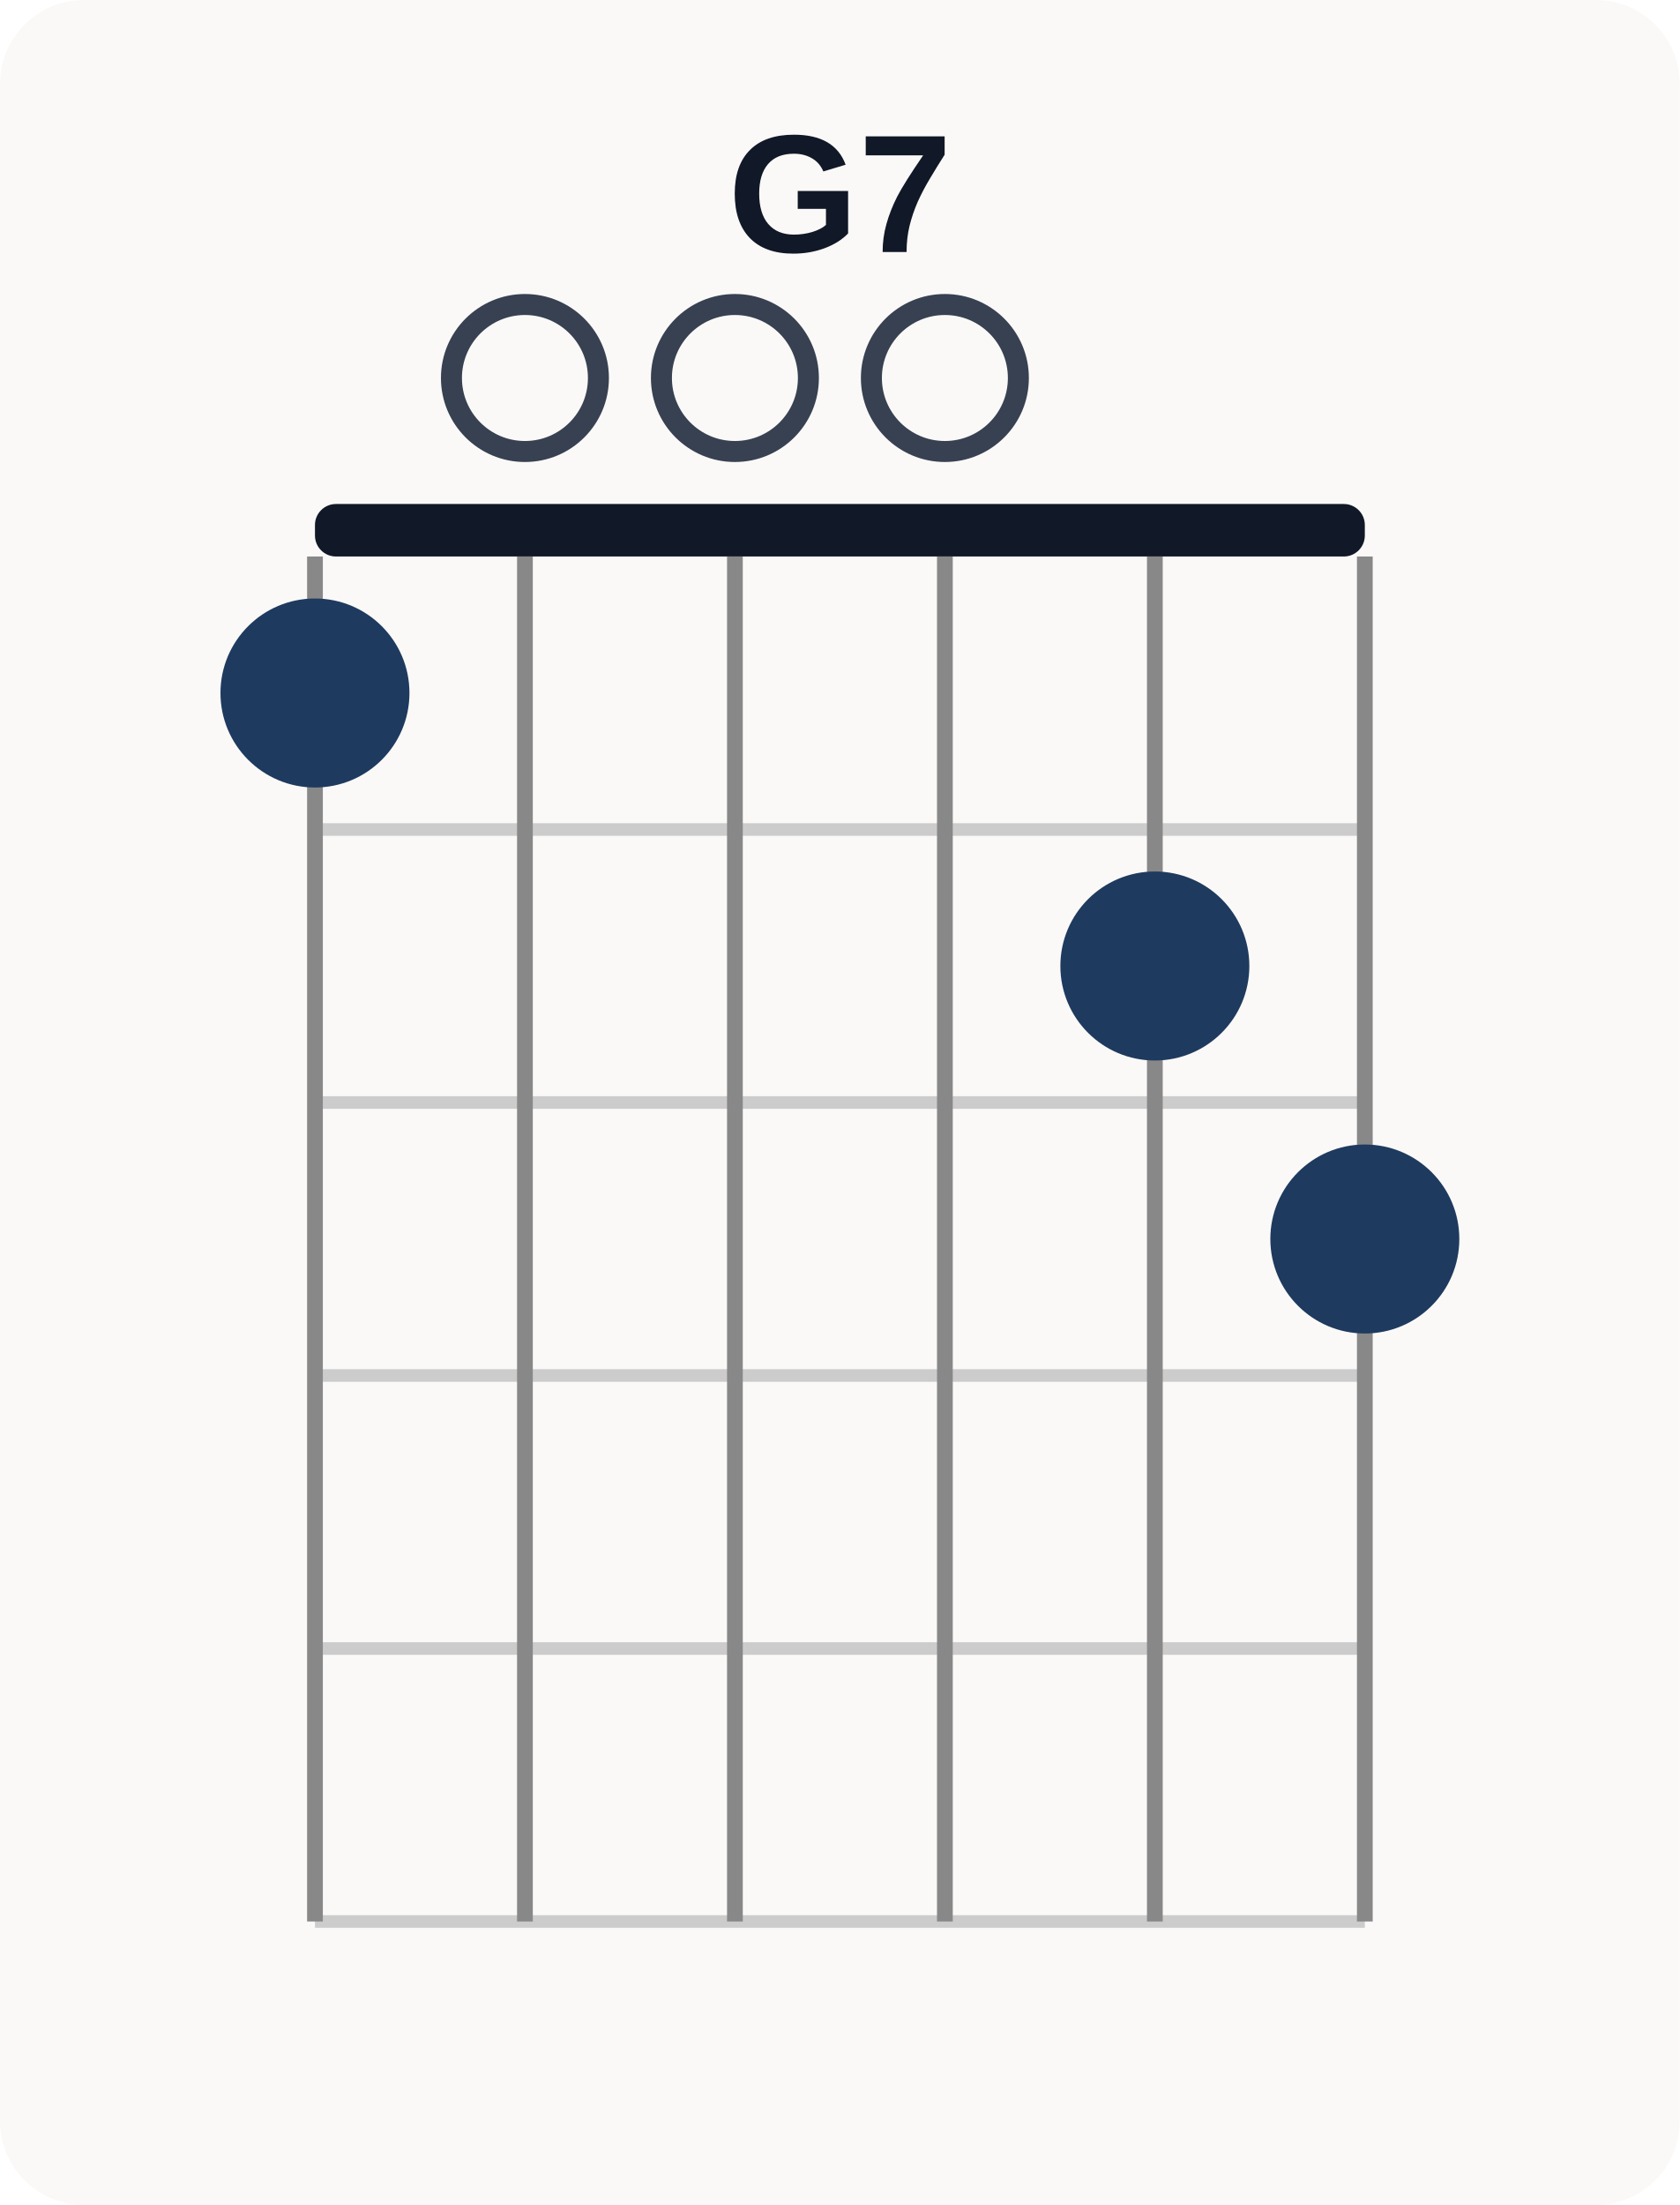
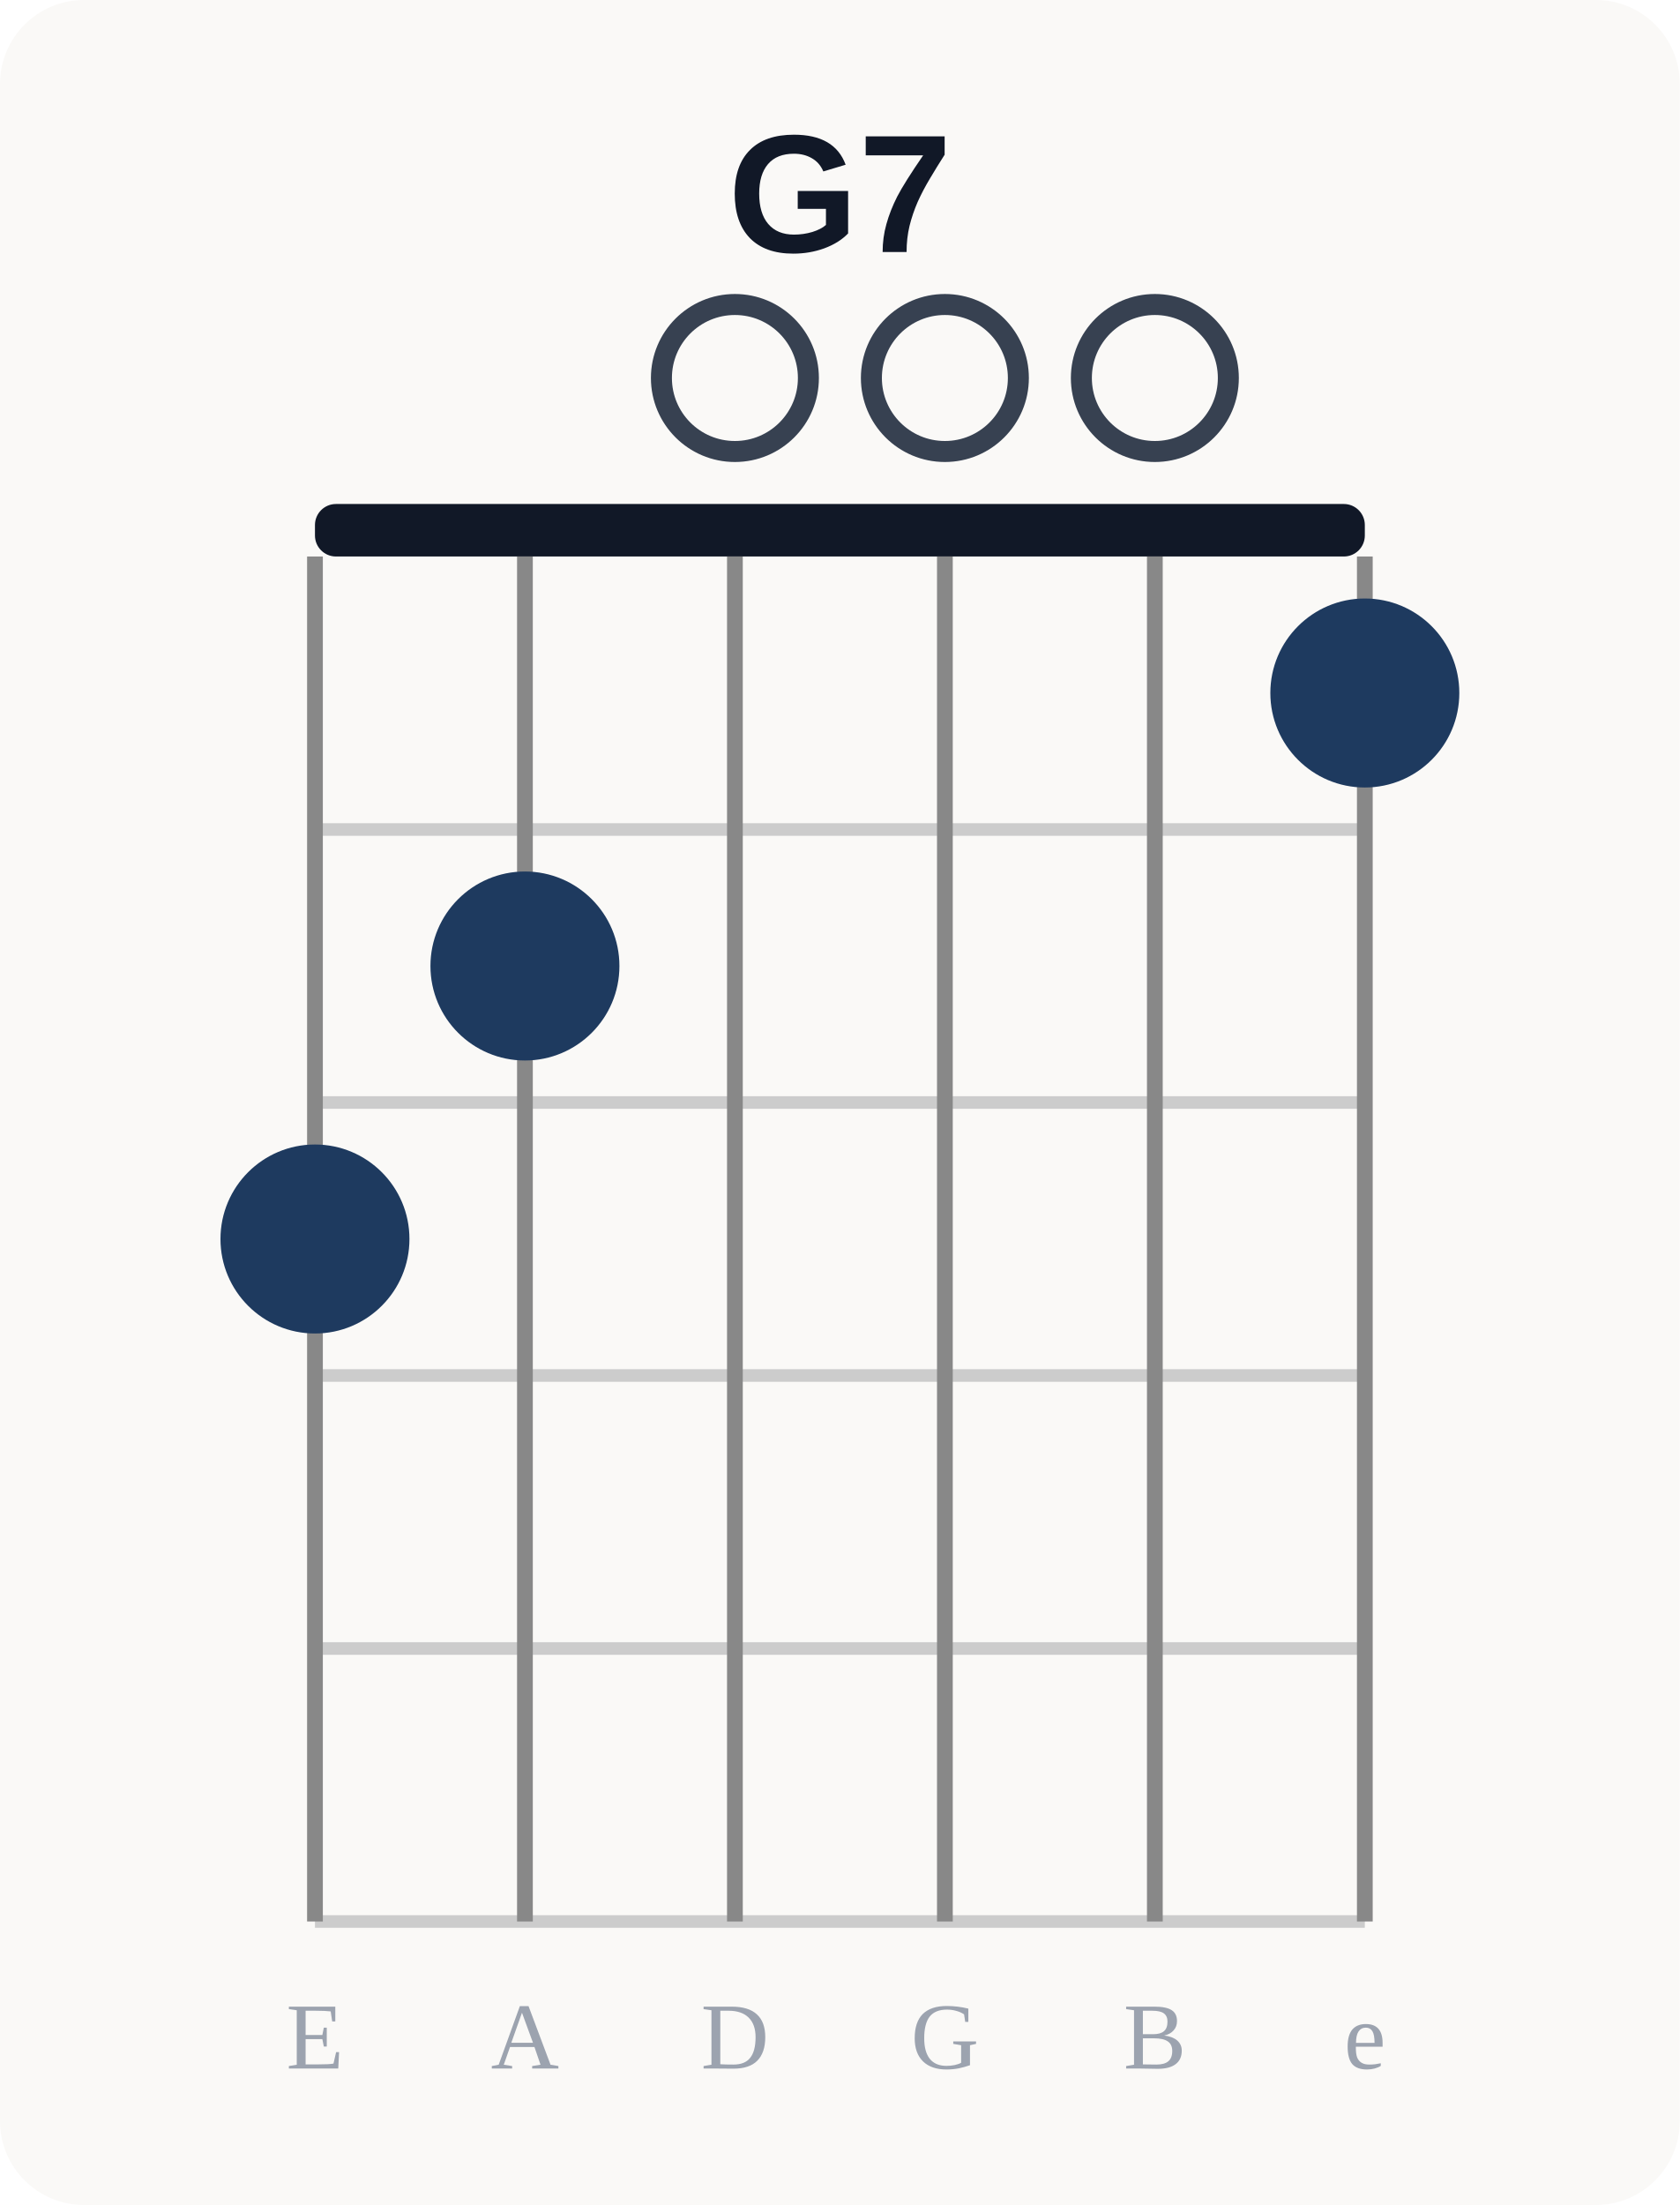
<svg xmlns="http://www.w3.org/2000/svg" width="160" height="210" viewBox="0 0 160 210">
  <rect width="160" height="210" fill="#faf9f7" rx="8" />
  <text x="80" y="24" text-anchor="middle" font-family="Arial,sans-serif" font-size="16" font-weight="700" fill="#111827">G7</text>
  <rect x="30" y="48" width="100" height="5" fill="#111827" rx="2" />
  <line x1="30" y1="79" x2="130" y2="79" stroke="#ccc" stroke-width="1.2" />
  <line x1="30" y1="105" x2="130" y2="105" stroke="#ccc" stroke-width="1.2" />
  <line x1="30" y1="131" x2="130" y2="131" stroke="#ccc" stroke-width="1.2" />
  <line x1="30" y1="157" x2="130" y2="157" stroke="#ccc" stroke-width="1.2" />
  <line x1="30" y1="183" x2="130" y2="183" stroke="#ccc" stroke-width="1.2" />
  <line x1="30" y1="53" x2="30" y2="183" stroke="#888" stroke-width="1.5" />
  <line x1="50" y1="53" x2="50" y2="183" stroke="#888" stroke-width="1.5" />
  <line x1="70" y1="53" x2="70" y2="183" stroke="#888" stroke-width="1.5" />
  <line x1="90" y1="53" x2="90" y2="183" stroke="#888" stroke-width="1.5" />
  <line x1="110" y1="53" x2="110" y2="183" stroke="#888" stroke-width="1.5" />
  <line x1="130" y1="53" x2="130" y2="183" stroke="#888" stroke-width="1.5" />
-   <circle cx="130" cy="118" r="9" fill="#1e3a5f" />
-   <circle cx="110" cy="92" r="9" fill="#1e3a5f" />
+   <text x="30" y="197" text-anchor="middle" font-size="9" fill="#9ca3af">E</text>
+   <text x="50" y="197" text-anchor="middle" font-size="9" fill="#9ca3af">A</text>
+   <text x="70" y="197" text-anchor="middle" font-size="9" fill="#9ca3af">D</text>
+   <text x="90" y="197" text-anchor="middle" font-size="9" fill="#9ca3af">G</text>
+   <text x="110" y="197" text-anchor="middle" font-size="9" fill="#9ca3af">B</text>
+   <text x="130" y="197" text-anchor="middle" font-size="9" fill="#9ca3af">e</text>
+   <circle cx="30" cy="118" r="9" fill="#1e3a5f" />
+   <circle cx="50" cy="92" r="9" fill="#1e3a5f" />
+   <circle cx="70" cy="36" r="7" fill="none" stroke="#374151" stroke-width="2" />
  <circle cx="90" cy="36" r="7" fill="none" stroke="#374151" stroke-width="2" />
-   <circle cx="70" cy="36" r="7" fill="none" stroke="#374151" stroke-width="2" />
-   <circle cx="50" cy="36" r="7" fill="none" stroke="#374151" stroke-width="2" />
-   <circle cx="30" cy="66" r="9" fill="#1e3a5f" />
+   <circle cx="110" cy="36" r="7" fill="none" stroke="#374151" stroke-width="2" />
+   <circle cx="130" cy="66" r="9" fill="#1e3a5f" />
</svg>
